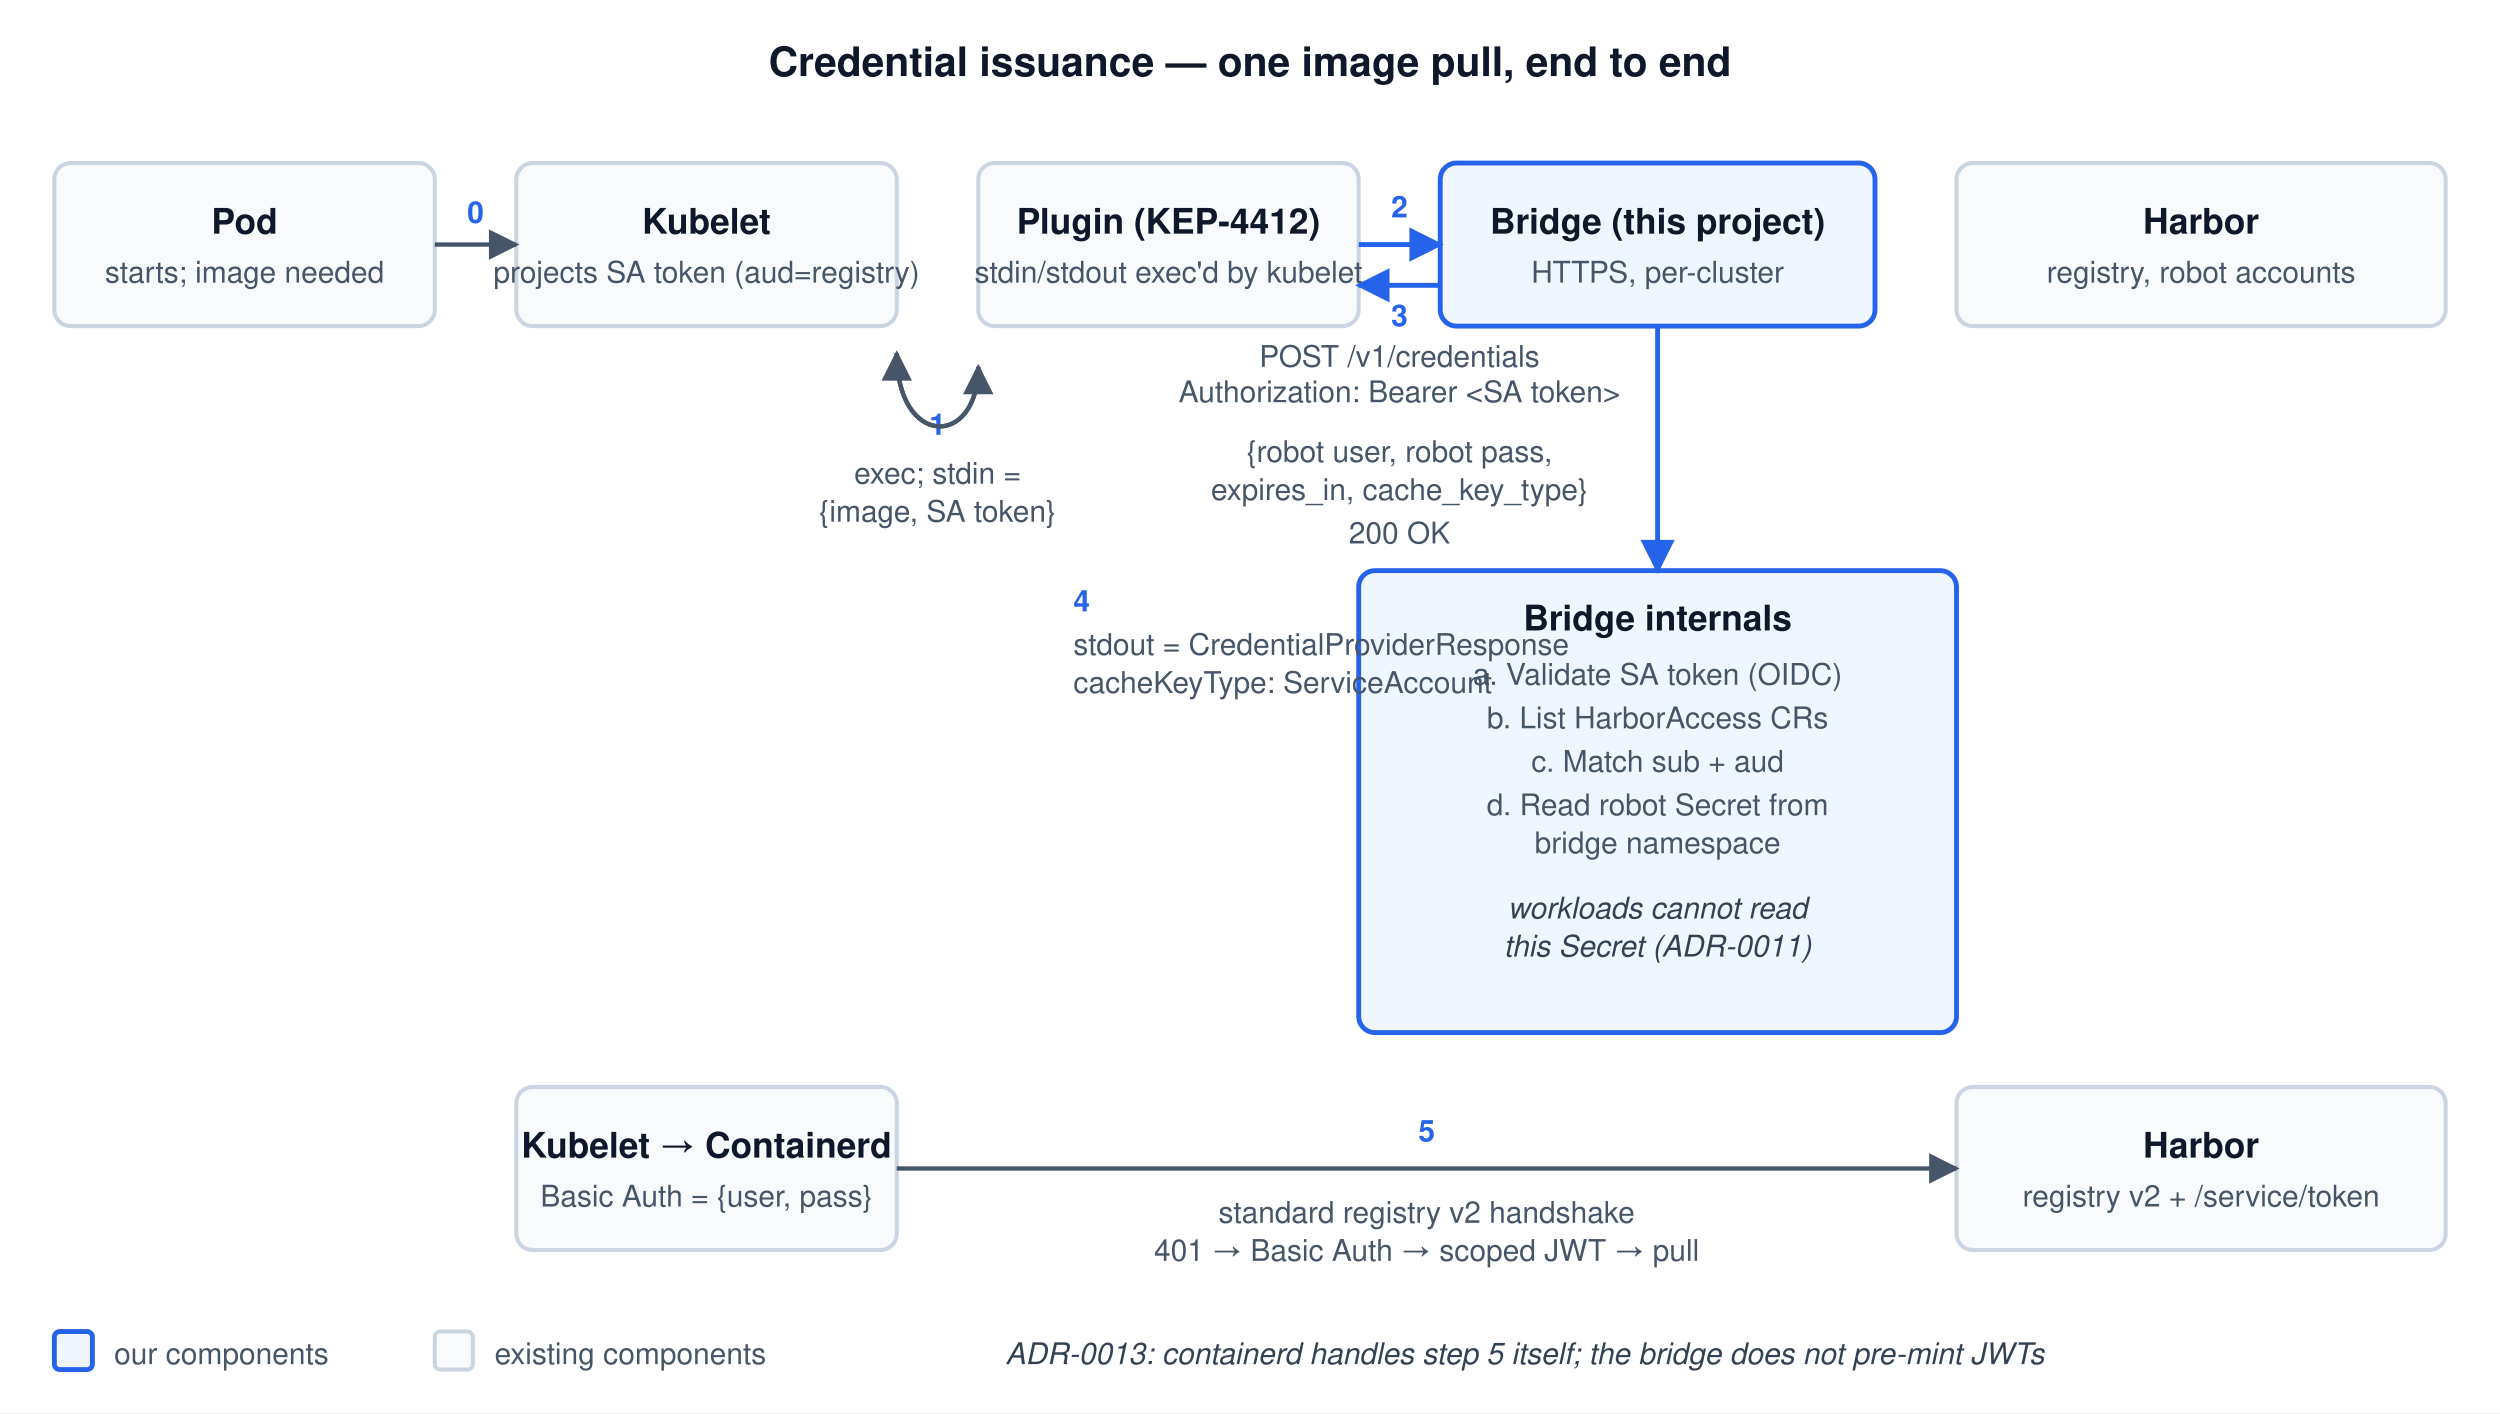
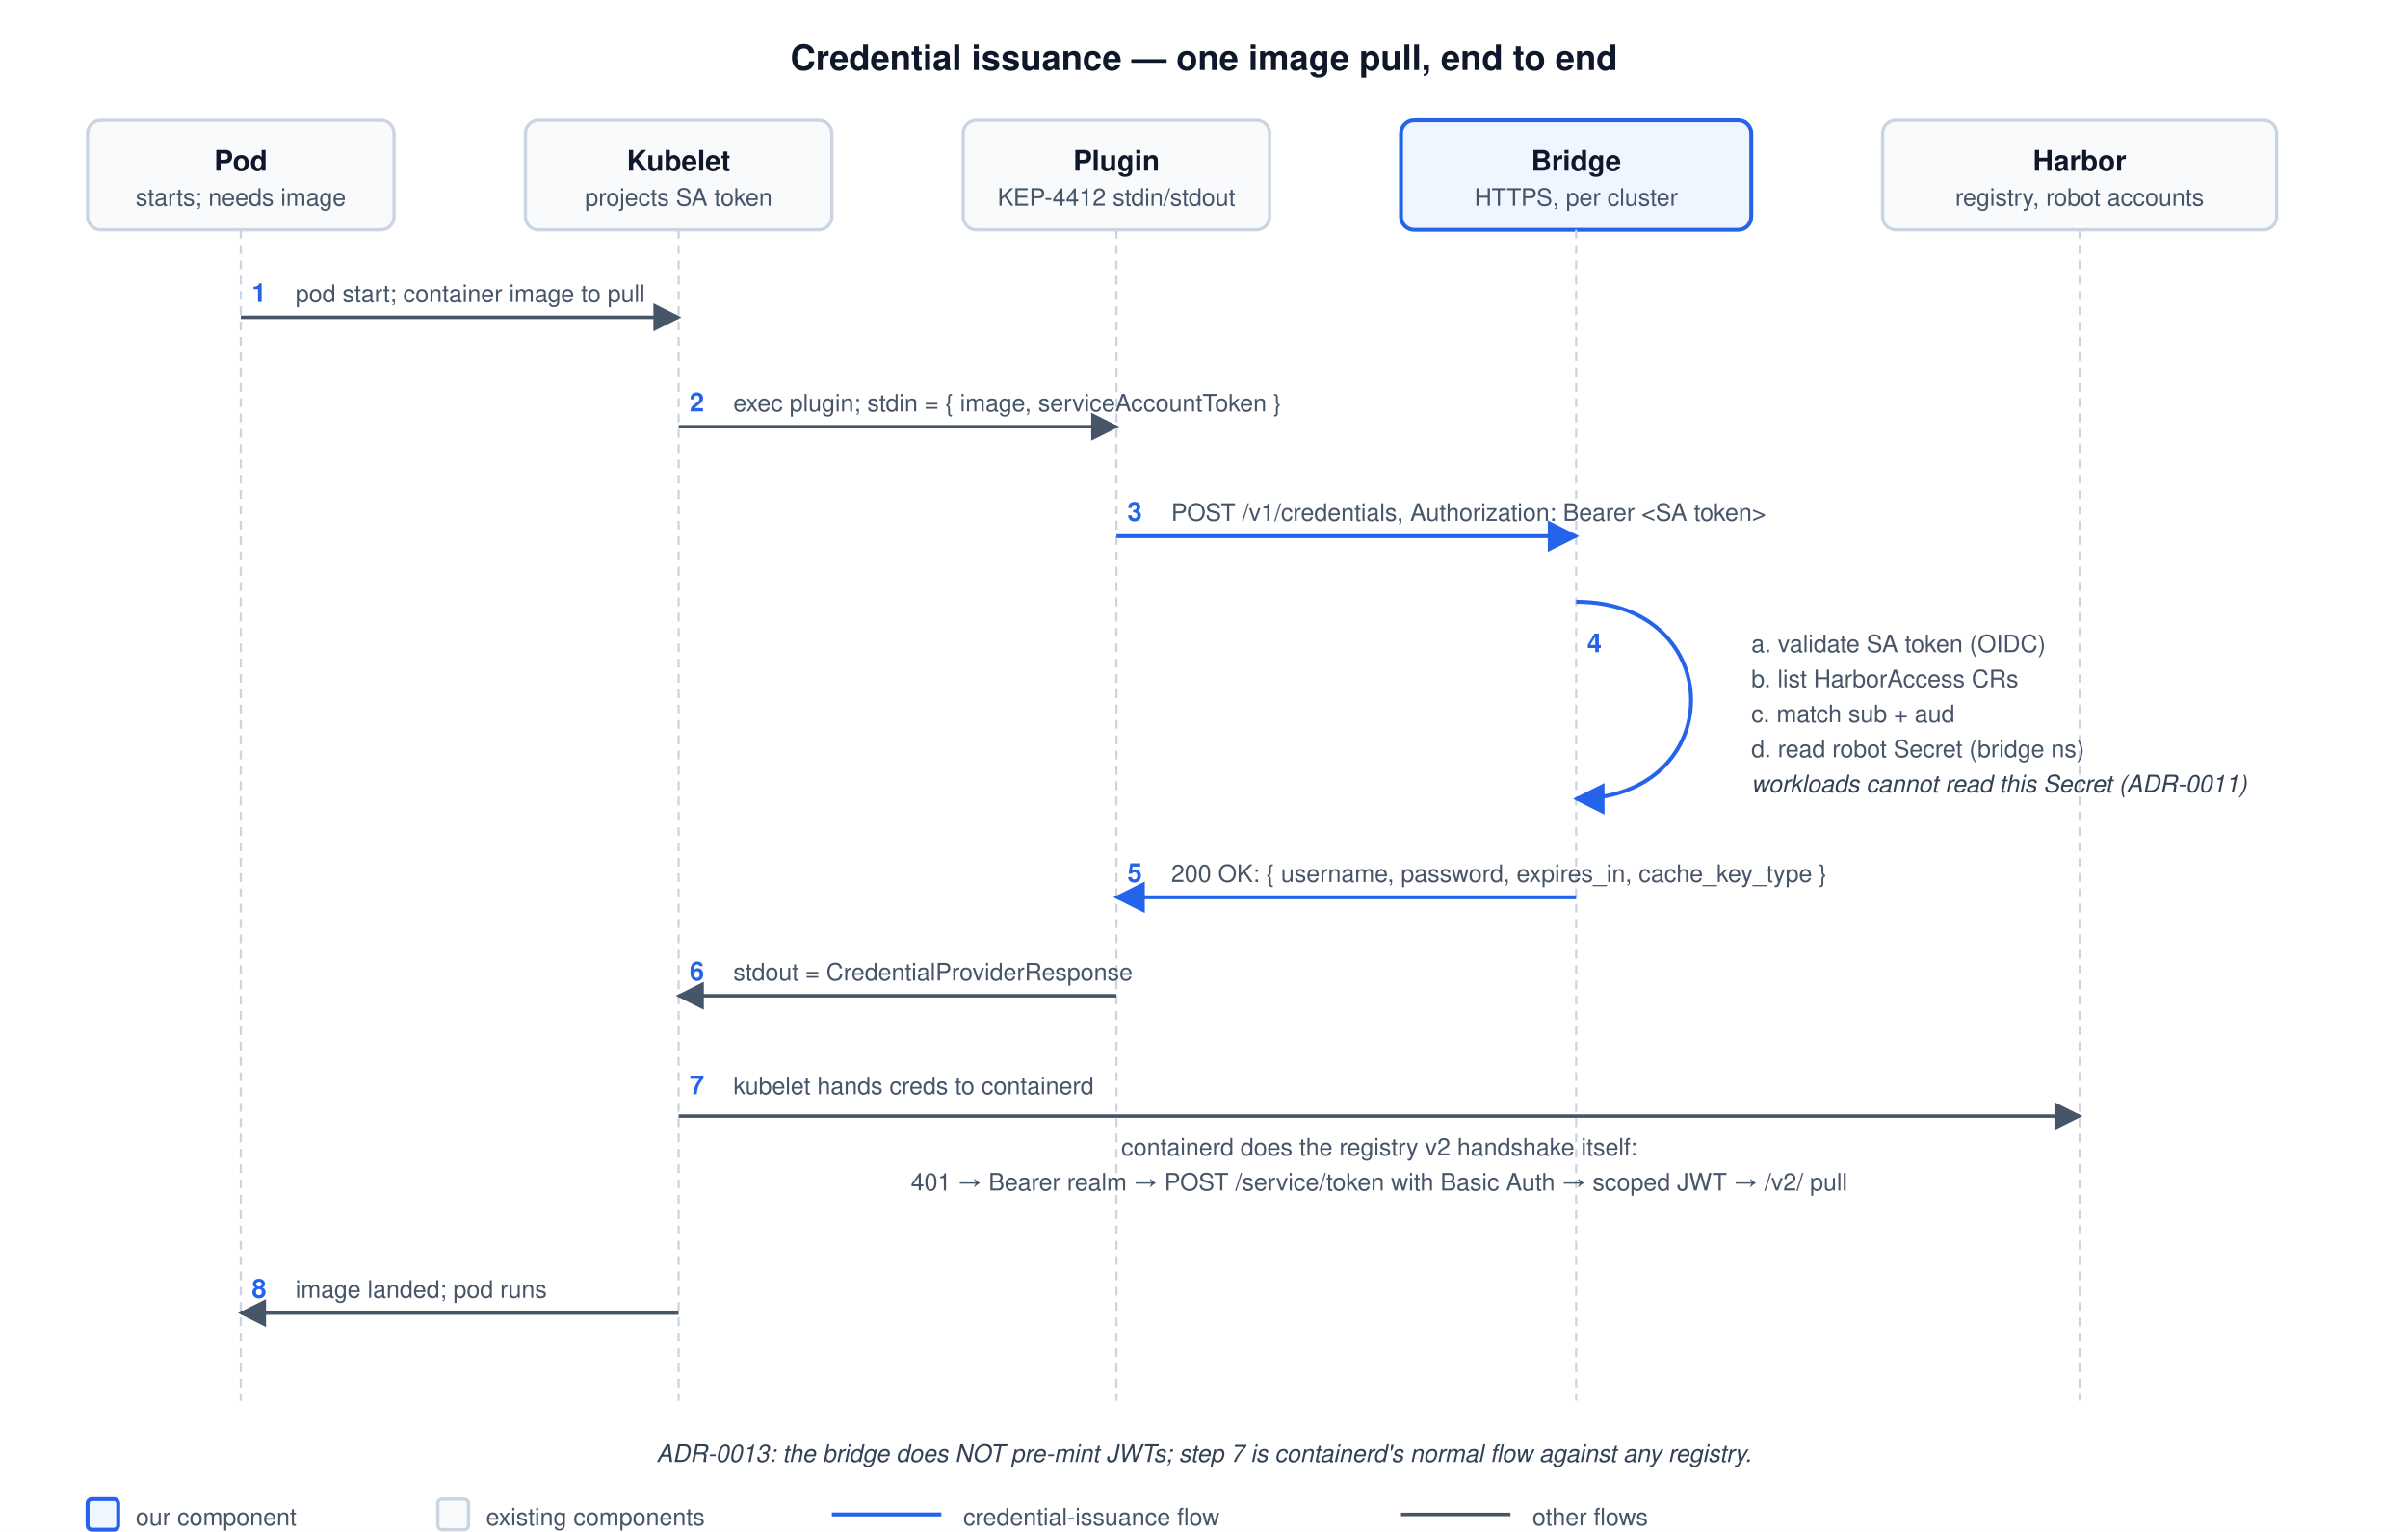
- <svg xmlns="http://www.w3.org/2000/svg" viewBox="0 0 920 520" width="920" height="520" font-family="-apple-system, BlinkMacSystemFont, 'Segoe UI', Helvetica, Arial, sans-serif" font-size="13">
-   <rect width="920" height="520" fill="#ffffff" />
+ <svg xmlns="http://www.w3.org/2000/svg" viewBox="0 0 1100 700" width="1100" height="700" font-family="-apple-system, BlinkMacSystemFont, 'Segoe UI', Helvetica, Arial, sans-serif" font-size="13">
+   <rect width="1100" height="700" fill="#ffffff" />
  <style>
+     .title { fill: #0f172a; font-weight: 700; font-size: 16px; }
    .lbl   { fill: #0f172a; font-weight: 600; }
    .sub   { fill: #475569; font-size: 11px; }
-     .step  { fill: #2563eb; font-weight: 700; font-size: 11px; }
+     .step  { fill: #2563eb; font-weight: 700; font-size: 12px; }
    .note  { fill: #334155; font-size: 11px; font-style: italic; }
-     .box   { fill: #f8fafc; stroke: #cbd5e1; stroke-width: 1.5; }
-     .ours  { fill: #eff6ff; stroke: #2563eb; stroke-width: 1.8; }
-     .arrow { stroke: #475569; stroke-width: 1.6; fill: none; }
+     .lifeline { stroke: #cbd5e1; stroke-width: 1; stroke-dasharray: 4 3; }
+     .actor   { fill: #f8fafc; stroke: #cbd5e1; stroke-width: 1.5; }
+     .ours    { fill: #eff6ff; stroke: #2563eb; stroke-width: 1.8; }
+     .arrow      { stroke: #475569; stroke-width: 1.6; fill: none; }
    .arrow-emph { stroke: #2563eb; stroke-width: 1.8; fill: none; }
  </style>
  <defs>
-     <marker id="head" viewBox="0 0 10 10" refX="9" refY="5" markerWidth="7" markerHeight="7" orient="auto">
+     <marker id="head" viewBox="0 0 10 10" refX="9" refY="5" markerWidth="8" markerHeight="8" orient="auto">
      <path d="M0,0 L10,5 L0,10 Z" fill="#475569" />
    </marker>
-     <marker id="head-blue" viewBox="0 0 10 10" refX="9" refY="5" markerWidth="7" markerHeight="7" orient="auto">
+     <marker id="head-blue" viewBox="0 0 10 10" refX="9" refY="5" markerWidth="8" markerHeight="8" orient="auto">
      <path d="M0,0 L10,5 L0,10 Z" fill="#2563eb" />
    </marker>
  </defs>
-   <text x="460" y="28" text-anchor="middle" class="lbl" font-size="15">Credential issuance — one image pull, end to end</text>
+   <text x="550" y="32" text-anchor="middle" class="title">Credential issuance — one image pull, end to end</text>
  <g>
-     <rect class="box" x="20" y="60" width="140" height="60" rx="6" />
-     <text x="90" y="86" text-anchor="middle" class="lbl">Pod</text>
-     <text x="90" y="104" text-anchor="middle" class="sub">starts; image needed</text>
-     <rect class="box" x="190" y="60" width="140" height="60" rx="6" />
-     <text x="260" y="86" text-anchor="middle" class="lbl">Kubelet</text>
-     <text x="260" y="104" text-anchor="middle" class="sub">projects SA token (aud=registry)</text>
-     <rect class="box" x="360" y="60" width="140" height="60" rx="6" />
-     <text x="430" y="86" text-anchor="middle" class="lbl">Plugin (KEP-4412)</text>
-     <text x="430" y="104" text-anchor="middle" class="sub">stdin/stdout exec'd by kubelet</text>
-     <rect class="ours" x="530" y="60" width="160" height="60" rx="6" />
-     <text x="610" y="86" text-anchor="middle" class="lbl">Bridge (this project)</text>
-     <text x="610" y="104" text-anchor="middle" class="sub">HTTPS, per-cluster</text>
-     <rect class="box" x="720" y="60" width="180" height="60" rx="6" />
-     <text x="810" y="86" text-anchor="middle" class="lbl">Harbor</text>
-     <text x="810" y="104" text-anchor="middle" class="sub">registry, robot accounts</text>
+     <rect class="actor" x="40" y="55" width="140" height="50" rx="6" />
+     <text x="110" y="78" text-anchor="middle" class="lbl">Pod</text>
+     <text x="110" y="94" text-anchor="middle" class="sub">starts; needs image</text>
+     <rect class="actor" x="240" y="55" width="140" height="50" rx="6" />
+     <text x="310" y="78" text-anchor="middle" class="lbl">Kubelet</text>
+     <text x="310" y="94" text-anchor="middle" class="sub">projects SA token</text>
+     <rect class="actor" x="440" y="55" width="140" height="50" rx="6" />
+     <text x="510" y="78" text-anchor="middle" class="lbl">Plugin</text>
+     <text x="510" y="94" text-anchor="middle" class="sub">KEP-4412 stdin/stdout</text>
+     <rect class="ours" x="640" y="55" width="160" height="50" rx="6" />
+     <text x="720" y="78" text-anchor="middle" class="lbl">Bridge</text>
+     <text x="720" y="94" text-anchor="middle" class="sub">HTTPS, per cluster</text>
+     <rect class="actor" x="860" y="55" width="180" height="50" rx="6" />
+     <text x="950" y="78" text-anchor="middle" class="lbl">Harbor</text>
+     <text x="950" y="94" text-anchor="middle" class="sub">registry, robot accounts</text>
  </g>
-   <path class="arrow" d="M 330 130 C 330 165, 360 165, 360 135" marker-end="url(#head)" />
-   <text x="345" y="160" text-anchor="middle" class="step">1</text>
-   <text x="345" y="178" text-anchor="middle" class="sub">exec; stdin =</text>
-   <text x="345" y="192" text-anchor="middle" class="sub">{image, SA token}</text>
-   <path class="arrow-emph" d="M 500 90 L 530 90" marker-end="url(#head-blue)" />
-   <text x="515" y="80" text-anchor="middle" class="step">2</text>
-   <text x="515" y="135" text-anchor="middle" class="sub">POST /v1/credentials</text>
-   <text x="515" y="148" text-anchor="middle" class="sub">Authorization: Bearer &lt;SA token&gt;</text>
-   <rect class="ours" x="500" y="210" width="220" height="170" rx="6" />
-   <text x="610" y="232" text-anchor="middle" class="lbl">Bridge internals</text>
-   <text x="610" y="252" text-anchor="middle" class="sub">a. Validate SA token (OIDC)</text>
-   <text x="610" y="268" text-anchor="middle" class="sub">b. List HarborAccess CRs</text>
-   <text x="610" y="284" text-anchor="middle" class="sub">c. Match sub + aud</text>
-   <text x="610" y="300" text-anchor="middle" class="sub">d. Read robot Secret from</text>
-   <text x="610" y="314" text-anchor="middle" class="sub">    bridge namespace</text>
-   <text x="610" y="338" text-anchor="middle" class="note">workloads cannot read</text>
-   <text x="610" y="352" text-anchor="middle" class="note">this Secret (ADR-0011)</text>
-   <path class="arrow-emph" d="M 610 120 L 610 210" marker-end="url(#head-blue)" />
-   <path class="arrow-emph" d="M 530 105 L 500 105" marker-end="url(#head-blue)" />
-   <text x="515" y="120" text-anchor="middle" class="step">3</text>
-   <text x="515" y="200" text-anchor="middle" class="sub">200 OK</text>
-   <text x="515" y="170" text-anchor="middle" class="sub">{robot user, robot pass,</text>
-   <text x="515" y="184" text-anchor="middle" class="sub">expires_in, cache_key_type}</text>
-   <path class="arrow" d="M 360 135 C 360 165, 330 165, 330 130" marker-end="url(#head)" />
-   <text x="395" y="225" text-anchor="start" class="step">4</text>
-   <text x="395" y="241" text-anchor="start" class="sub">stdout = CredentialProviderResponse</text>
-   <text x="395" y="255" text-anchor="start" class="sub">cacheKeyType: ServiceAccount</text>
-   <rect class="box" x="190" y="400" width="140" height="60" rx="6" />
-   <text x="260" y="426" text-anchor="middle" class="lbl">Kubelet → Containerd</text>
-   <text x="260" y="444" text-anchor="middle" class="sub">Basic Auth = {user, pass}</text>
-   <rect class="box" x="720" y="400" width="180" height="60" rx="6" />
-   <text x="810" y="426" text-anchor="middle" class="lbl">Harbor</text>
-   <text x="810" y="444" text-anchor="middle" class="sub">registry v2 + /service/token</text>
-   <path class="arrow" d="M 330 430 L 720 430" marker-end="url(#head)" />
-   <text x="525" y="420" text-anchor="middle" class="step">5</text>
-   <text x="525" y="450" text-anchor="middle" class="sub">standard registry v2 handshake</text>
-   <text x="525" y="464" text-anchor="middle" class="sub">401 → Basic Auth → scoped JWT → pull</text>
-   <path class="arrow" d="M 160 90 L 190 90" marker-end="url(#head)" />
-   <text x="175" y="82" text-anchor="middle" class="step">0</text>
-   <rect class="ours" x="20" y="490" width="14" height="14" rx="2" />
-   <text x="42" y="502" class="sub">our components</text>
-   <rect class="box" x="160" y="490" width="14" height="14" rx="2" />
-   <text x="182" y="502" class="sub">existing components</text>
-   <text x="370" y="502" class="note">ADR-0013: containerd handles step 5 itself; the bridge does not pre-mint JWTs</text>
+   <line class="lifeline" x1="110" y1="105" x2="110" y2="640" />
+   <line class="lifeline" x1="310" y1="105" x2="310" y2="640" />
+   <line class="lifeline" x1="510" y1="105" x2="510" y2="640" />
+   <line class="lifeline" x1="720" y1="105" x2="720" y2="640" />
+   <line class="lifeline" x1="950" y1="105" x2="950" y2="640" />
+   <path class="arrow" d="M 110 145 L 310 145" marker-end="url(#head)" />
+   <text x="115" y="138" class="step">1</text>
+   <text x="135" y="138" class="sub">pod start; container image to pull</text>
+   <path class="arrow" d="M 310 195 L 510 195" marker-end="url(#head)" />
+   <text x="315" y="188" class="step">2</text>
+   <text x="335" y="188" class="sub">exec plugin; stdin = { image, serviceAccountToken }</text>
+   <path class="arrow-emph" d="M 510 245 L 720 245" marker-end="url(#head-blue)" />
+   <text x="515" y="238" class="step">3</text>
+   <text x="535" y="238" class="sub">POST /v1/credentials, Authorization: Bearer &lt;SA token&gt;</text>
+   <path class="arrow-emph" d="M 720 275 C 790 275, 790 365, 720 365" marker-end="url(#head-blue)" />
+   <text x="725" y="298" class="step">4</text>
+   <text x="800" y="298" class="sub">a. validate SA token (OIDC)</text>
+   <text x="800" y="314" class="sub">b. list HarborAccess CRs</text>
+   <text x="800" y="330" class="sub">c. match sub + aud</text>
+   <text x="800" y="346" class="sub">d. read robot Secret (bridge ns)</text>
+   <text x="800" y="362" class="note">workloads cannot read this Secret (ADR-0011)</text>
+   <path class="arrow-emph" d="M 720 410 L 510 410" marker-end="url(#head-blue)" />
+   <text x="515" y="403" class="step">5</text>
+   <text x="535" y="403" class="sub">200 OK: { username, password, expires_in, cache_key_type }</text>
+   <path class="arrow" d="M 510 455 L 310 455" marker-end="url(#head)" />
+   <text x="315" y="448" class="step">6</text>
+   <text x="335" y="448" class="sub">stdout = CredentialProviderResponse</text>
+   <path class="arrow" d="M 310 510 L 950 510" marker-end="url(#head)" />
+   <text x="315" y="500" class="step">7</text>
+   <text x="335" y="500" class="sub">kubelet hands creds to containerd</text>
+   <text x="630" y="528" text-anchor="middle" class="sub">containerd does the registry v2 handshake itself:</text>
+   <text x="630" y="544" text-anchor="middle" class="sub">401 → Bearer realm → POST /service/token with Basic Auth → scoped JWT → /v2/ pull</text>
+   <path class="arrow" d="M 310 600 L 110 600" marker-end="url(#head)" />
+   <text x="115" y="593" class="step">8</text>
+   <text x="135" y="593" class="sub">image landed; pod runs</text>
+   <text x="550" y="668" text-anchor="middle" class="note">ADR-0013: the bridge does NOT pre-mint JWTs; step 7 is containerd's normal flow against any registry.</text>
+   <rect class="ours" x="40" y="685" width="14" height="14" rx="2" />
+   <text x="62" y="697" class="sub">our component</text>
+   <rect class="actor" x="200" y="685" width="14" height="14" rx="2" />
+   <text x="222" y="697" class="sub">existing components</text>
+   <line x1="380" y1="692" x2="430" y2="692" class="arrow-emph" />
+   <text x="440" y="697" class="sub">credential-issuance flow</text>
+   <line x1="640" y1="692" x2="690" y2="692" class="arrow" />
+   <text x="700" y="697" class="sub">other flows</text>
</svg>
